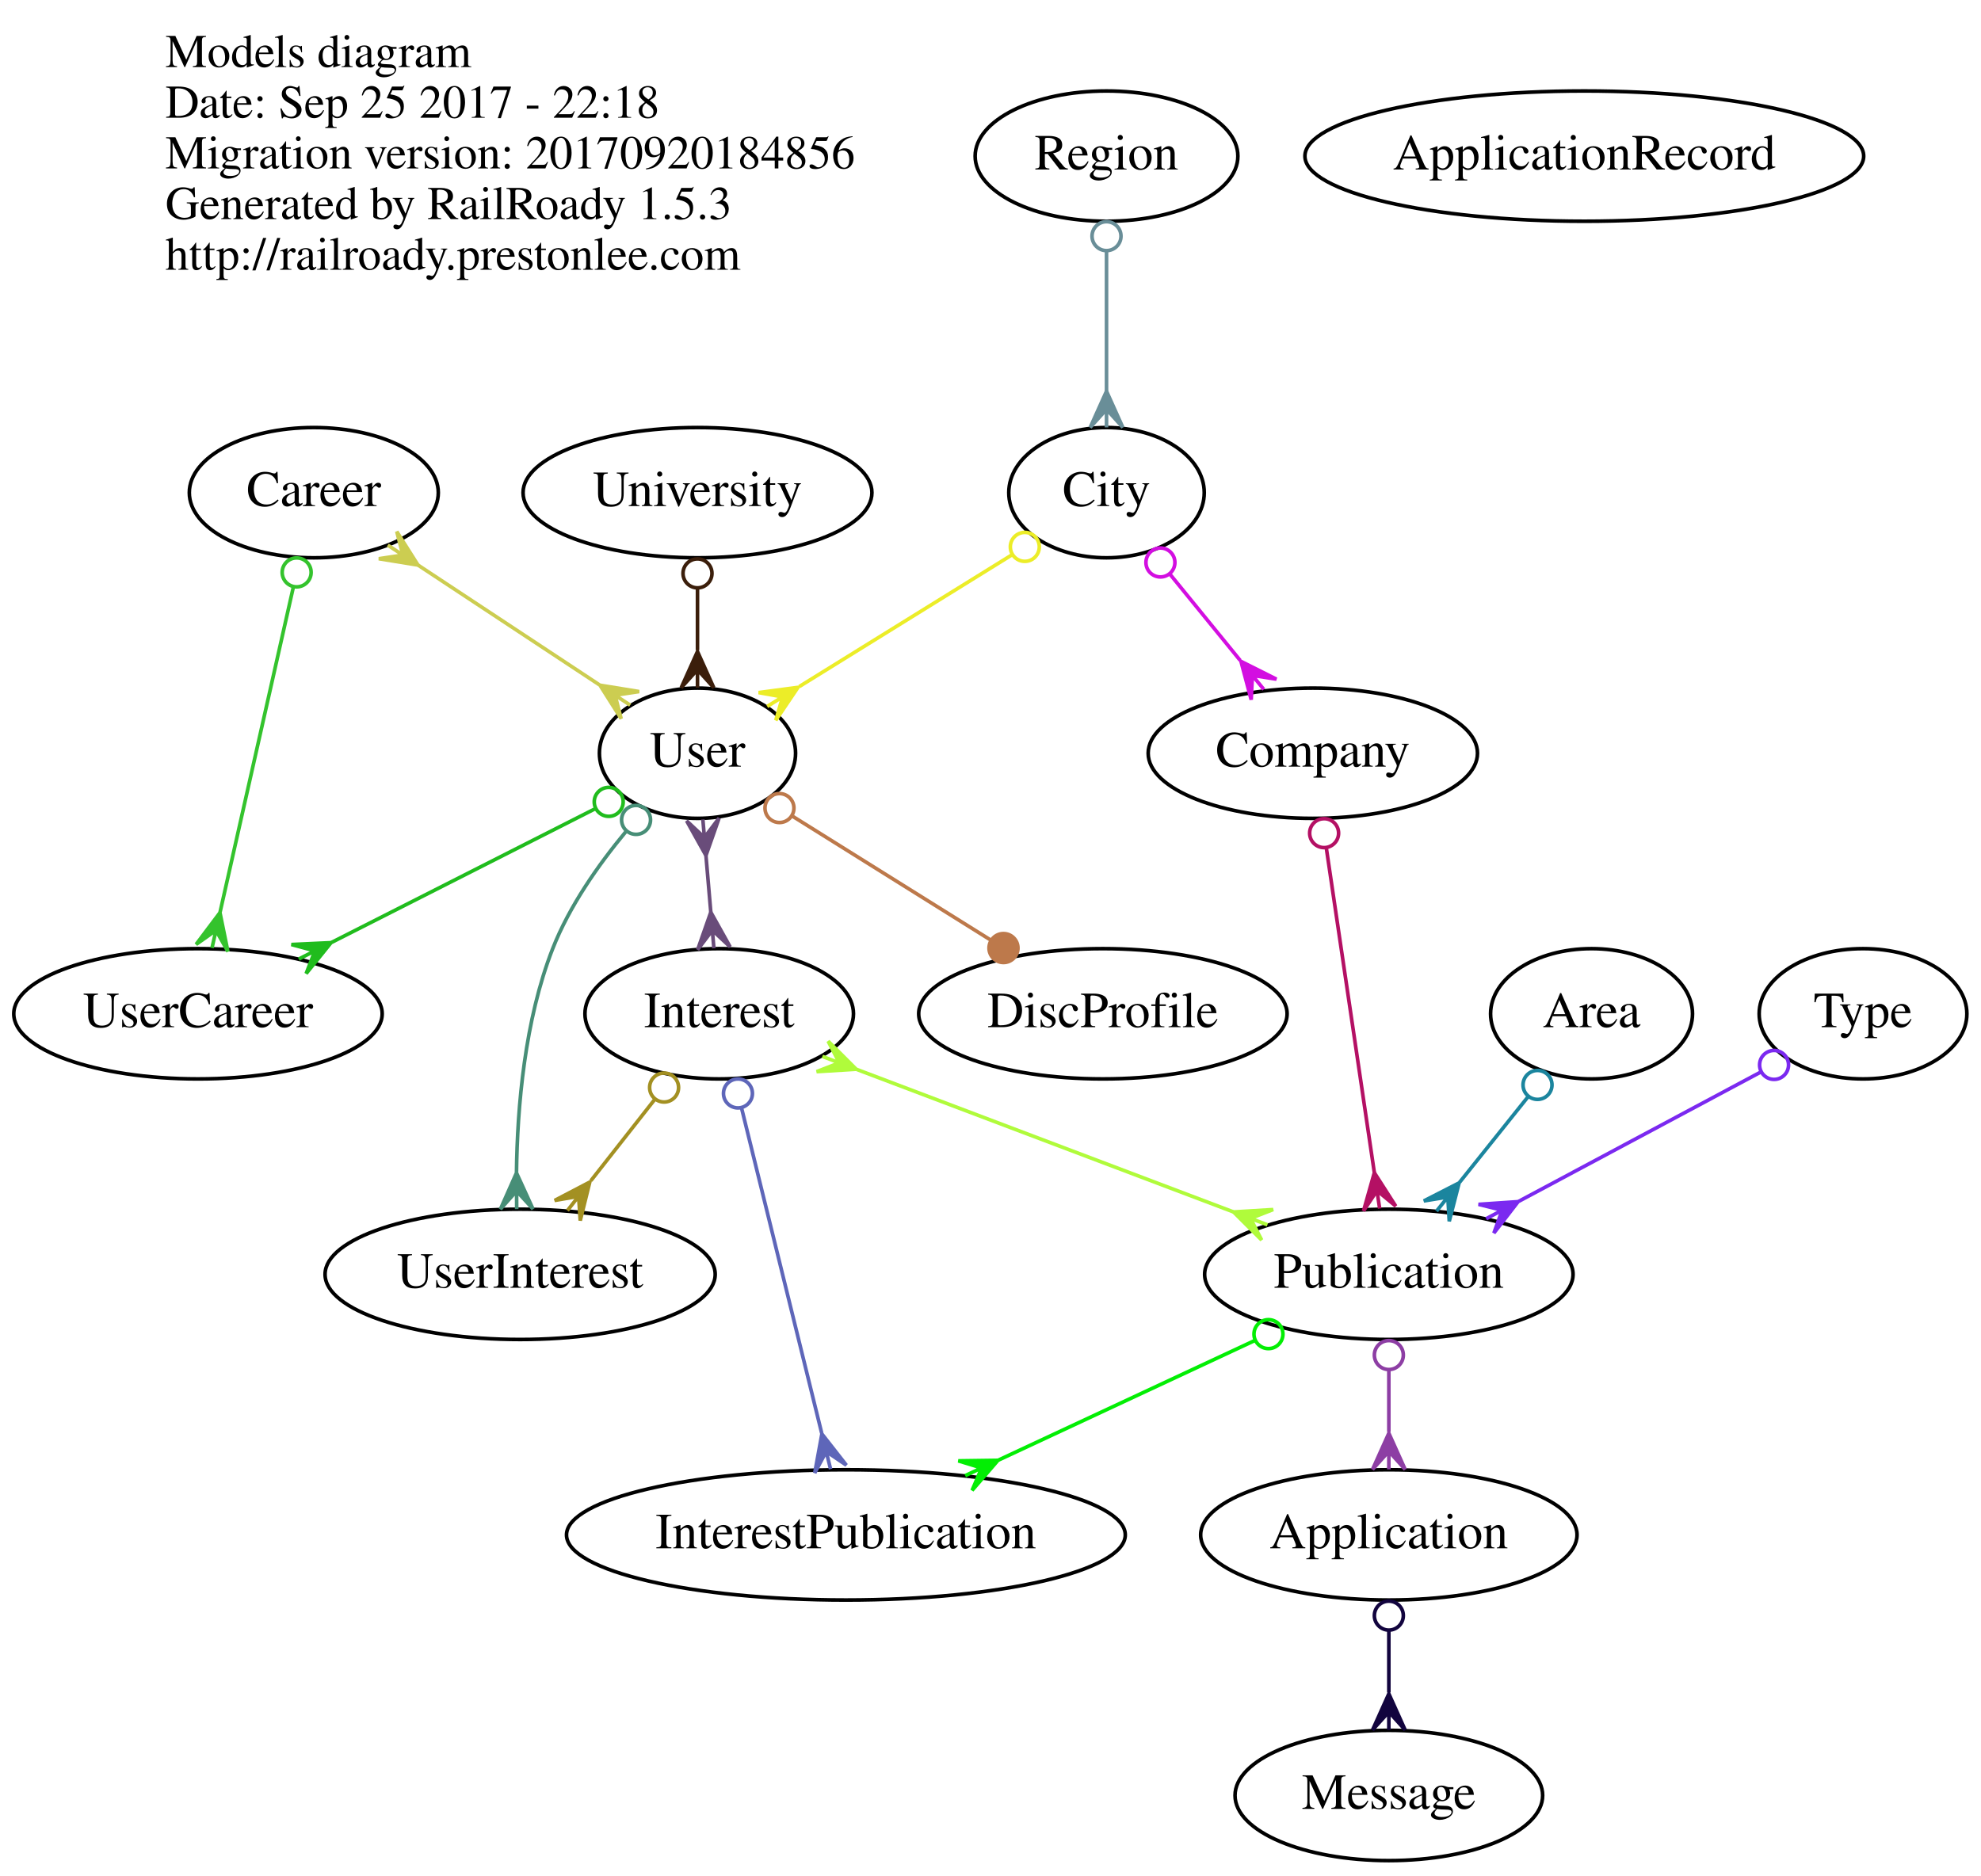
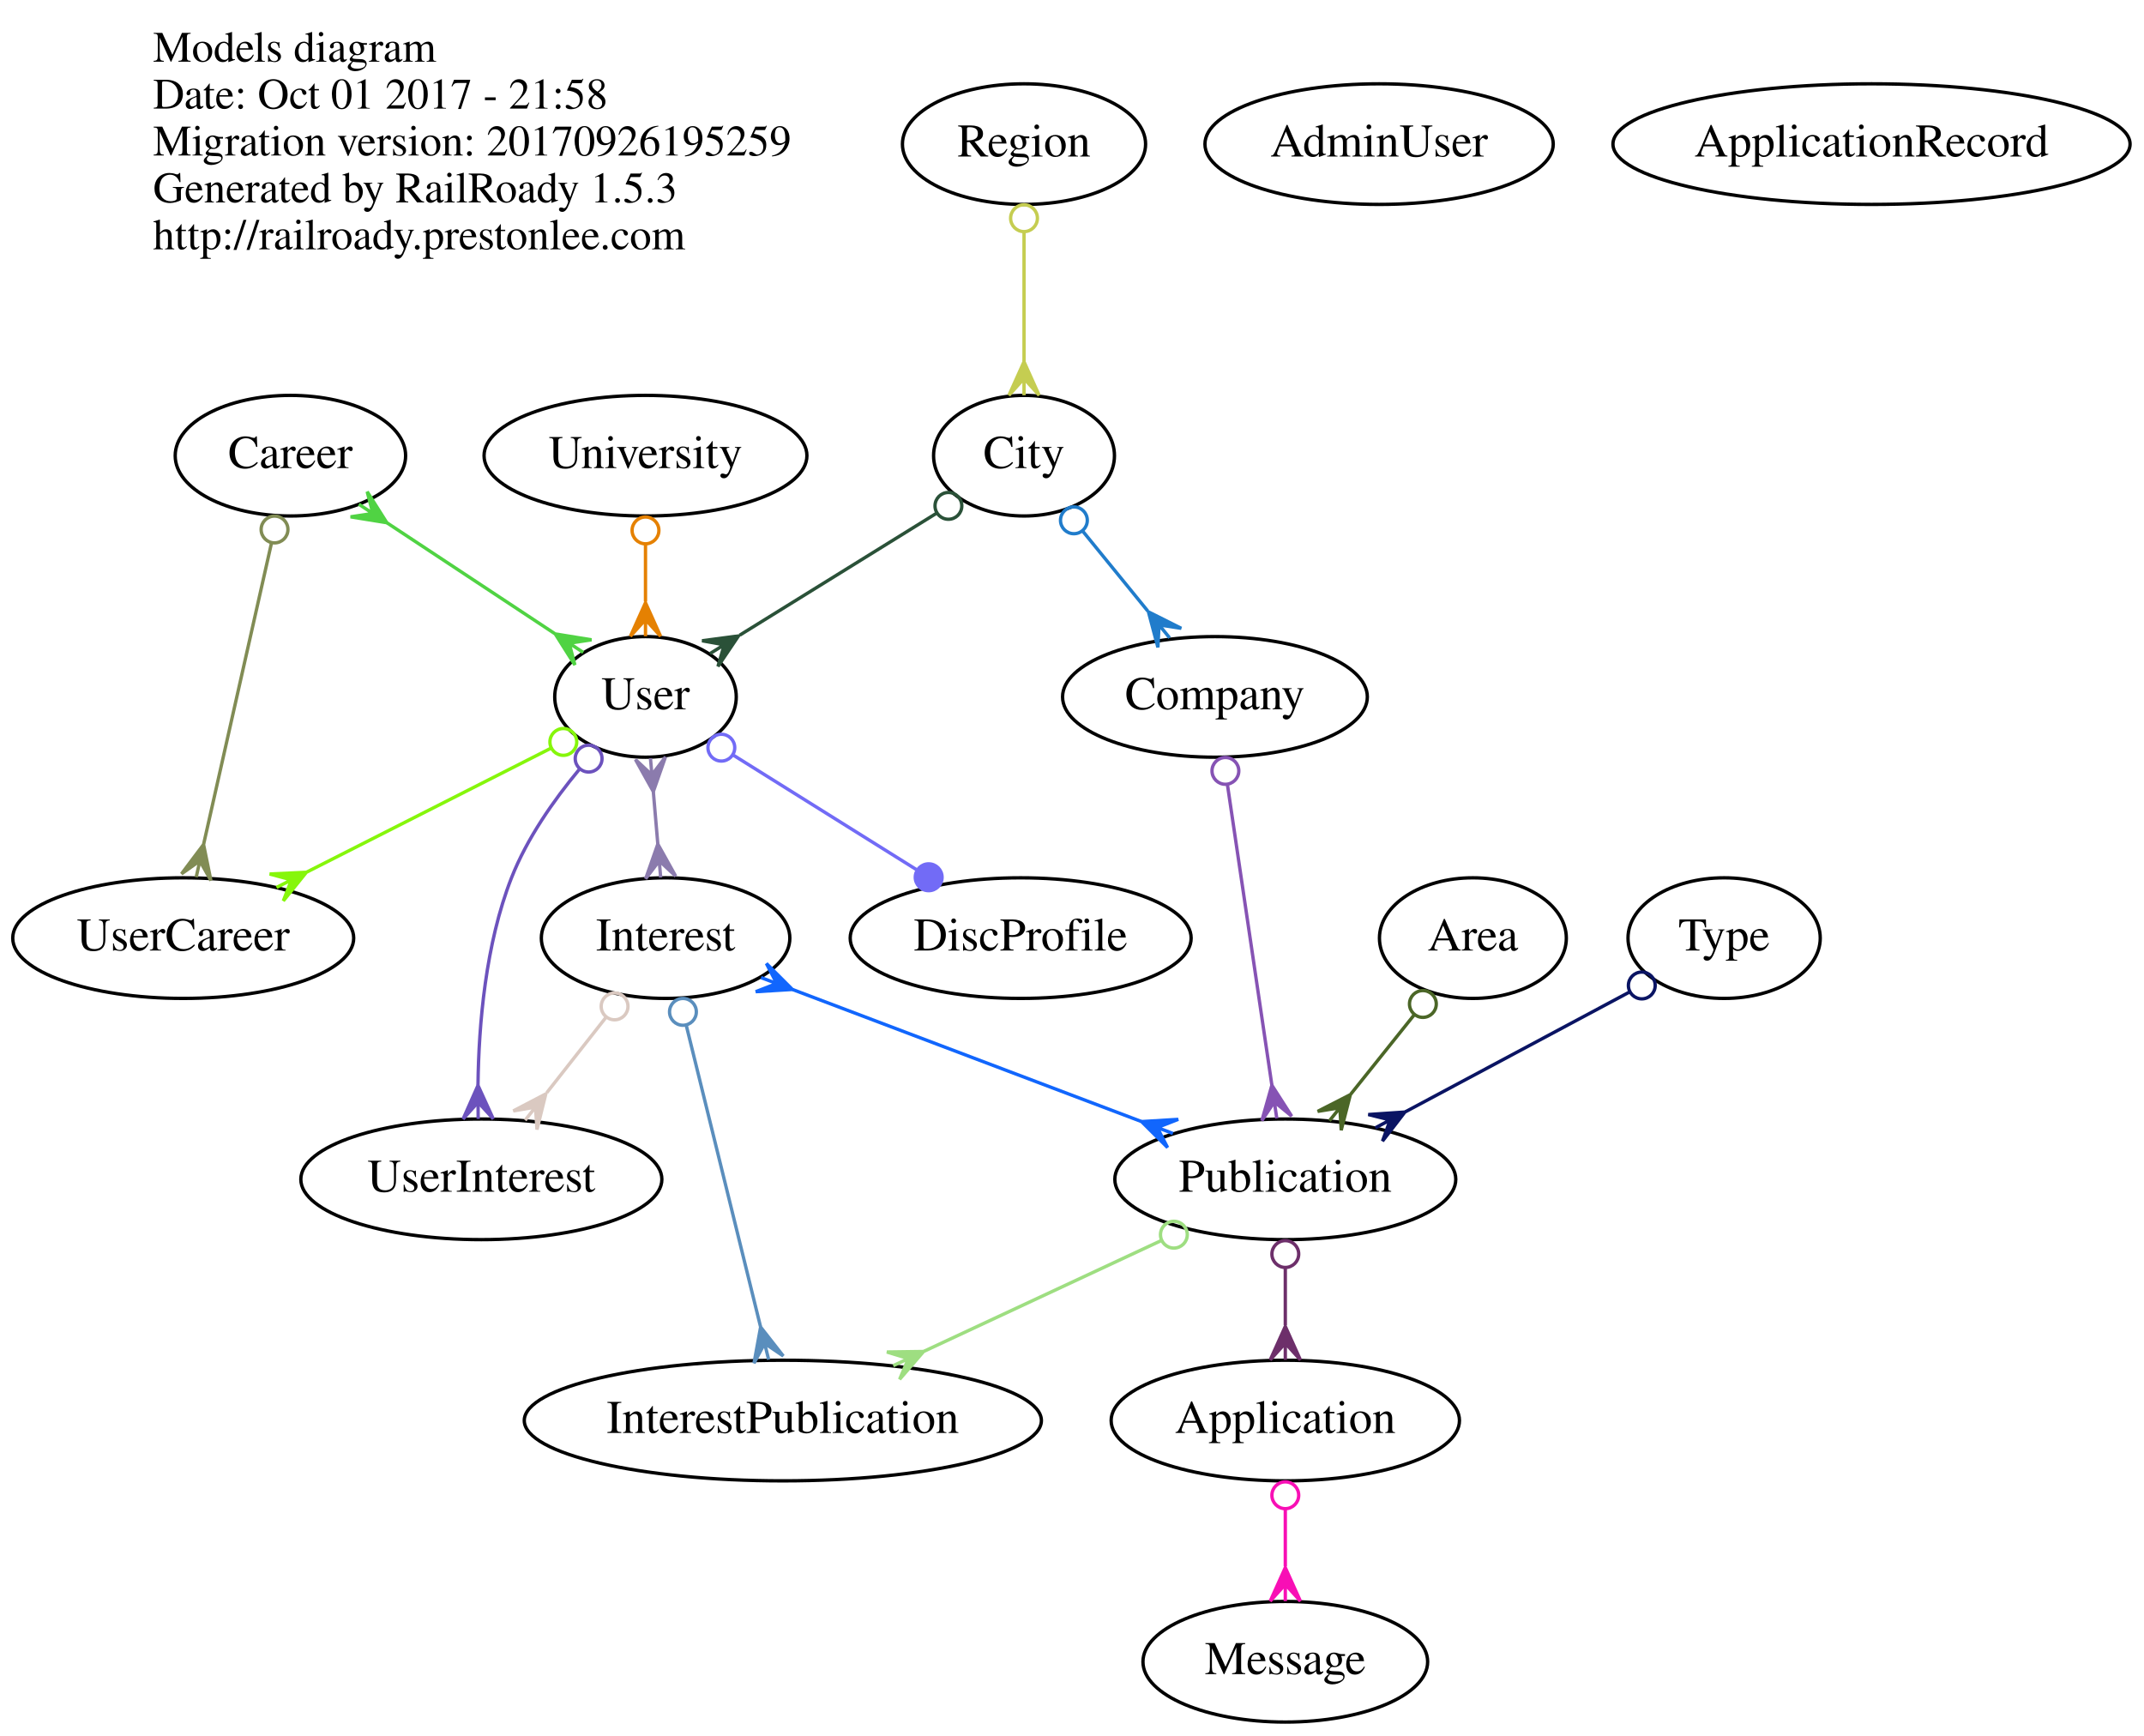
- <svg xmlns="http://www.w3.org/2000/svg" width="547pt" height="518pt" viewBox="0.00 0.00 547.29 518.00">
+ <svg xmlns="http://www.w3.org/2000/svg" width="640pt" height="518pt" viewBox="0.00 0.00 640.04 518.00">
  <g id="graph0" class="graph" transform="scale(1 1) rotate(0) translate(4 514)">
-     <polygon fill="none" stroke="none" points="-4,4 -4,-514 543.293,-514 543.293,4 -4,4" />
+     <polygon fill="none" stroke="none" points="-4,4 -4,-514 636.039,-514 636.039,4 -4,4" />
    <g id="node1" class="node">
      <text text-anchor="start" x="41.696" y="-495.6" font-family="Times,serif" font-size="13.00">Models diagram</text>
-       <text text-anchor="start" x="41.696" y="-481.6" font-family="Times,serif" font-size="13.00">Date: Sep 25 2017 - 22:18</text>
-       <text text-anchor="start" x="41.696" y="-467.6" font-family="Times,serif" font-size="13.00">Migration version: 20170920184856</text>
+       <text text-anchor="start" x="41.696" y="-481.6" font-family="Times,serif" font-size="13.00">Date: Oct 01 2017 - 21:58</text>
+       <text text-anchor="start" x="41.696" y="-467.6" font-family="Times,serif" font-size="13.00">Migration version: 20170926195259</text>
      <text text-anchor="start" x="41.696" y="-453.6" font-family="Times,serif" font-size="13.00">Generated by RailRoady 1.5.3</text>
      <text text-anchor="start" x="41.696" y="-439.6" font-family="Times,serif" font-size="13.00">http://railroady.prestonlee.com</text>
    </g>
    <g id="node2" class="node">
      <ellipse fill="none" stroke="black" cx="510.696" cy="-234" rx="28.695" ry="18" />
      <text text-anchor="middle" x="510.696" y="-230.3" font-family="Times,serif" font-size="14.00">Type</text>
    </g>
-     <g id="node12" class="node">
+     <g id="node13" class="node">
      <ellipse fill="none" stroke="black" cx="379.696" cy="-162" rx="50.892" ry="18" />
      <text text-anchor="middle" x="379.696" y="-158.3" font-family="Times,serif" font-size="14.00">Publication</text>
    </g>
    <g id="edge1" class="edge">
-       <path fill="none" stroke="#7b29f0" d="M482.386,-217.873C462.806,-207.41 436.594,-193.404 415.554,-182.161" />
-       <ellipse fill="none" stroke="#7b29f0" cx="486.12" cy="-219.868" rx="4" ry="4" />
-       <polygon fill="#7b29f0" stroke="#7b29f0" points="415.411,-182.084 408.712,-173.403 411.001,-179.728 406.591,-177.371 406.591,-177.371 406.591,-177.371 411.001,-179.728 404.47,-181.34 415.411,-182.084 415.411,-182.084" />
+       <path fill="none" stroke="#0a1463" d="M482.386,-217.873C462.806,-207.41 436.594,-193.404 415.554,-182.161" />
+       <ellipse fill="none" stroke="#0a1463" cx="486.12" cy="-219.868" rx="4" ry="4" />
+       <polygon fill="#0a1463" stroke="#0a1463" points="415.411,-182.084 408.712,-173.403 411.001,-179.728 406.591,-177.371 406.591,-177.371 406.591,-177.371 411.001,-179.728 404.47,-181.34 415.411,-182.084 415.411,-182.084" />
    </g>
    <g id="node3" class="node">
      <ellipse fill="none" stroke="black" cx="300.696" cy="-234" rx="50.892" ry="18" />
      <text text-anchor="middle" x="300.696" y="-230.3" font-family="Times,serif" font-size="14.00">DiscProfile</text>
    </g>
    <g id="node4" class="node">
      <ellipse fill="none" stroke="black" cx="379.696" cy="-18" rx="42.494" ry="18" />
      <text text-anchor="middle" x="379.696" y="-14.3" font-family="Times,serif" font-size="14.00">Message</text>
    </g>
    <g id="node5" class="node">
      <ellipse fill="none" stroke="black" cx="82.695" cy="-378" rx="34.394" ry="18" />
      <text text-anchor="middle" x="82.695" y="-374.3" font-family="Times,serif" font-size="14.00">Career</text>
    </g>
-     <g id="node7" class="node">
+     <g id="node8" class="node">
      <ellipse fill="none" stroke="black" cx="188.696" cy="-306" rx="27.097" ry="18" />
      <text text-anchor="middle" x="188.696" y="-302.3" font-family="Times,serif" font-size="14.00">User</text>
    </g>
    <g id="edge3" class="edge">
-       <path fill="none" stroke="#cccd51" d="M111.56,-357.938C127.145,-347.646 146.271,-335.016 161.579,-324.907" />
-       <polygon fill="#cccd51" stroke="#cccd51" points="111.478,-357.993 100.654,-359.748 107.306,-360.748 103.133,-363.503 103.133,-363.503 103.133,-363.503 107.306,-360.748 105.613,-367.258 111.478,-357.993 111.478,-357.993" />
-       <polygon fill="#cccd51" stroke="#cccd51" points="161.751,-324.794 172.575,-323.038 165.923,-322.039 170.095,-319.283 170.095,-319.283 170.095,-319.283 165.923,-322.039 167.615,-315.528 161.751,-324.794 161.751,-324.794" />
+       <path fill="none" stroke="#50d343" d="M111.56,-357.938C127.145,-347.646 146.271,-335.016 161.579,-324.907" />
+       <polygon fill="#50d343" stroke="#50d343" points="111.478,-357.993 100.654,-359.748 107.306,-360.748 103.133,-363.503 103.133,-363.503 103.133,-363.503 107.306,-360.748 105.613,-367.258 111.478,-357.993 111.478,-357.993" />
+       <polygon fill="#50d343" stroke="#50d343" points="161.751,-324.794 172.575,-323.038 165.923,-322.039 170.095,-319.283 170.095,-319.283 170.095,-319.283 165.923,-322.039 167.615,-315.528 161.751,-324.794 161.751,-324.794" />
    </g>
-     <g id="node13" class="node">
+     <g id="node14" class="node">
      <ellipse fill="none" stroke="black" cx="50.696" cy="-234" rx="50.892" ry="18" />
      <text text-anchor="middle" x="50.696" y="-230.3" font-family="Times,serif" font-size="14.00">UserCareer</text>
    </g>
    <g id="edge2" class="edge">
-       <path fill="none" stroke="#34c32d" d="M77.046,-351.929C71.366,-326.725 62.638,-287.994 56.801,-262.095" />
-       <ellipse fill="none" stroke="#34c32d" cx="77.956" cy="-355.969" rx="4" ry="4" />
-       <polygon fill="#34c32d" stroke="#34c32d" points="56.768,-261.945 58.959,-251.2 55.668,-257.067 54.569,-252.189 54.569,-252.189 54.569,-252.189 55.668,-257.067 50.179,-253.179 56.768,-261.945 56.768,-261.945" />
+       <path fill="none" stroke="#818c54" d="M77.046,-351.929C71.366,-326.725 62.638,-287.994 56.801,-262.095" />
+       <ellipse fill="none" stroke="#818c54" cx="77.956" cy="-355.969" rx="4" ry="4" />
+       <polygon fill="#818c54" stroke="#818c54" points="56.768,-261.945 58.959,-251.2 55.668,-257.067 54.569,-252.189 54.569,-252.189 54.569,-252.189 55.668,-257.067 50.179,-253.179 56.768,-261.945 56.768,-261.945" />
    </g>
    <g id="node6" class="node">
+       <ellipse fill="none" stroke="black" cx="407.696" cy="-471" rx="51.991" ry="18" />
+       <text text-anchor="middle" x="407.696" y="-467.3" font-family="Times,serif" font-size="14.00">AdminUser</text>
+     </g>
+     <g id="node7" class="node">
      <ellipse fill="none" stroke="black" cx="358.696" cy="-306" rx="45.492" ry="18" />
      <text text-anchor="middle" x="358.696" y="-302.3" font-family="Times,serif" font-size="14.00">Company</text>
    </g>
    <g id="edge4" class="edge">
-       <path fill="none" stroke="#b41064" d="M362.403,-279.929C366.131,-254.725 371.858,-215.994 375.689,-190.095" />
-       <ellipse fill="none" stroke="#b41064" cx="361.814" cy="-283.915" rx="4" ry="4" />
-       <polygon fill="#b41064" stroke="#b41064" points="375.69,-190.082 381.605,-180.848 376.422,-185.135 377.153,-180.189 377.153,-180.189 377.153,-180.189 376.422,-185.135 372.702,-179.531 375.69,-190.082 375.69,-190.082" />
+       <path fill="none" stroke="#8653b4" d="M362.403,-279.929C366.131,-254.725 371.858,-215.994 375.689,-190.095" />
+       <ellipse fill="none" stroke="#8653b4" cx="361.814" cy="-283.915" rx="4" ry="4" />
+       <polygon fill="#8653b4" stroke="#8653b4" points="375.69,-190.082 381.605,-180.848 376.422,-185.135 377.153,-180.189 377.153,-180.189 377.153,-180.189 376.422,-185.135 372.702,-179.531 375.69,-190.082 375.69,-190.082" />
    </g>
    <g id="edge8" class="edge">
-       <path fill="none" stroke="#bd794b" d="M215.02,-288.547C231.34,-278.347 252.39,-265.191 269.54,-254.472" />
-       <ellipse fill="none" stroke="#bd794b" cx="211.341" cy="-290.847" rx="4" ry="4" />
-       <ellipse fill="#bd794b" stroke="#bd794b" cx="273.234" cy="-252.164" rx="4" ry="4" />
+       <path fill="none" stroke="#726bf6" d="M215.02,-288.547C231.34,-278.347 252.39,-265.191 269.54,-254.472" />
+       <ellipse fill="none" stroke="#726bf6" cx="211.341" cy="-290.847" rx="4" ry="4" />
+       <ellipse fill="#726bf6" stroke="#726bf6" cx="273.234" cy="-252.164" rx="4" ry="4" />
    </g>
-     <g id="node11" class="node">
+     <g id="node12" class="node">
      <ellipse fill="none" stroke="black" cx="194.696" cy="-234" rx="37.093" ry="18" />
      <text text-anchor="middle" x="194.696" y="-230.3" font-family="Times,serif" font-size="14.00">Interest</text>
    </g>
    <g id="edge7" class="edge">
-       <path fill="none" stroke="#694c7a" d="M191.038,-277.665C191.477,-272.552 191.935,-267.21 192.372,-262.104" />
-       <polygon fill="#694c7a" stroke="#694c7a" points="191.033,-277.733 185.695,-287.312 190.606,-282.715 190.179,-287.697 190.179,-287.697 190.179,-287.697 190.606,-282.715 194.662,-288.081 191.033,-277.733 191.033,-277.733" />
-       <polygon fill="#694c7a" stroke="#694c7a" points="192.375,-262.068 197.713,-252.489 192.802,-257.086 193.229,-252.104 193.229,-252.104 193.229,-252.104 192.802,-257.086 188.746,-251.72 192.375,-262.068 192.375,-262.068" />
+       <path fill="none" stroke="#8b7bad" d="M191.038,-277.665C191.477,-272.552 191.935,-267.21 192.372,-262.104" />
+       <polygon fill="#8b7bad" stroke="#8b7bad" points="191.033,-277.733 185.695,-287.312 190.606,-282.715 190.179,-287.697 190.179,-287.697 190.179,-287.697 190.606,-282.715 194.662,-288.081 191.033,-277.733 191.033,-277.733" />
+       <polygon fill="#8b7bad" stroke="#8b7bad" points="192.375,-262.068 197.713,-252.489 192.802,-257.086 193.229,-252.104 193.229,-252.104 193.229,-252.104 192.802,-257.086 188.746,-251.72 192.375,-262.068 192.375,-262.068" />
    </g>
    <g id="edge5" class="edge">
-       <path fill="none" stroke="#20bc1d" d="M160.348,-290.621C139.312,-279.95 110.44,-265.305 87.603,-253.721" />
-       <ellipse fill="none" stroke="#20bc1d" cx="164.169" cy="-292.559" rx="4" ry="4" />
-       <polygon fill="#20bc1d" stroke="#20bc1d" points="87.462,-253.65 80.58,-245.113 83.003,-251.388 78.544,-249.126 78.544,-249.126 78.544,-249.126 83.003,-251.388 76.508,-253.139 87.462,-253.65 87.462,-253.65" />
+       <path fill="none" stroke="#86f60b" d="M160.348,-290.621C139.312,-279.95 110.44,-265.305 87.603,-253.721" />
+       <ellipse fill="none" stroke="#86f60b" cx="164.169" cy="-292.559" rx="4" ry="4" />
+       <polygon fill="#86f60b" stroke="#86f60b" points="87.462,-253.65 80.58,-245.113 83.003,-251.388 78.544,-249.126 78.544,-249.126 78.544,-249.126 83.003,-251.388 76.508,-253.139 87.462,-253.65 87.462,-253.65" />
    </g>
-     <g id="node16" class="node">
+     <g id="node17" class="node">
      <ellipse fill="none" stroke="black" cx="139.696" cy="-162" rx="53.891" ry="18" />
      <text text-anchor="middle" x="139.696" y="-158.3" font-family="Times,serif" font-size="14.00">UserInterest</text>
    </g>
    <g id="edge6" class="edge">
-       <path fill="none" stroke="#478e77" d="M168.903,-284.325C161.278,-275.134 153.3,-263.745 148.696,-252 140.96,-232.271 138.914,-208.288 138.69,-190.191" />
-       <ellipse fill="none" stroke="#478e77" cx="171.722" cy="-287.579" rx="4" ry="4" />
-       <polygon fill="#478e77" stroke="#478e77" points="138.691,-190.034 143.245,-180.059 138.718,-185.034 138.745,-180.034 138.745,-180.034 138.745,-180.034 138.718,-185.034 134.245,-180.01 138.691,-190.034 138.691,-190.034" />
-     </g>
-     <g id="node8" class="node">
-       <ellipse fill="none" stroke="black" cx="433.696" cy="-471" rx="77.187" ry="18" />
-       <text text-anchor="middle" x="433.696" y="-467.3" font-family="Times,serif" font-size="14.00">ApplicationRecord</text>
+       <path fill="none" stroke="#6c52bd" d="M168.903,-284.325C161.278,-275.134 153.3,-263.745 148.696,-252 140.96,-232.271 138.914,-208.288 138.69,-190.191" />
+       <ellipse fill="none" stroke="#6c52bd" cx="171.722" cy="-287.579" rx="4" ry="4" />
+       <polygon fill="#6c52bd" stroke="#6c52bd" points="138.691,-190.034 143.245,-180.059 138.718,-185.034 138.745,-180.034 138.745,-180.034 138.745,-180.034 138.718,-185.034 134.245,-180.01 138.691,-190.034 138.691,-190.034" />
    </g>
    <g id="node9" class="node">
+       <ellipse fill="none" stroke="black" cx="554.696" cy="-471" rx="77.187" ry="18" />
+       <text text-anchor="middle" x="554.696" y="-467.3" font-family="Times,serif" font-size="14.00">ApplicationRecord</text>
+     </g>
+     <g id="node10" class="node">
      <ellipse fill="none" stroke="black" cx="379.696" cy="-90" rx="51.991" ry="18" />
      <text text-anchor="middle" x="379.696" y="-86.3" font-family="Times,serif" font-size="14.00">Application</text>
    </g>
    <g id="edge9" class="edge">
-       <path fill="none" stroke="#12043e" d="M379.696,-63.64C379.696,-58.063 379.696,-52.132 379.696,-46.476" />
-       <ellipse fill="none" stroke="#12043e" cx="379.696" cy="-67.697" rx="4" ry="4" />
-       <polygon fill="#12043e" stroke="#12043e" points="379.696,-46.104 384.196,-36.104 379.696,-41.104 379.696,-36.104 379.696,-36.104 379.696,-36.104 379.696,-41.104 375.196,-36.104 379.696,-46.104 379.696,-46.104" />
+       <path fill="none" stroke="#f80fb5" d="M379.696,-63.64C379.696,-58.063 379.696,-52.132 379.696,-46.476" />
+       <ellipse fill="none" stroke="#f80fb5" cx="379.696" cy="-67.697" rx="4" ry="4" />
+       <polygon fill="#f80fb5" stroke="#f80fb5" points="379.696,-46.104 384.196,-36.104 379.696,-41.104 379.696,-36.104 379.696,-36.104 379.696,-36.104 379.696,-41.104 375.196,-36.104 379.696,-46.104 379.696,-46.104" />
    </g>
-     <g id="node10" class="node">
+     <g id="node11" class="node">
      <ellipse fill="none" stroke="black" cx="188.696" cy="-378" rx="48.192" ry="18" />
      <text text-anchor="middle" x="188.696" y="-374.3" font-family="Times,serif" font-size="14.00">University</text>
    </g>
    <g id="edge10" class="edge">
-       <path fill="none" stroke="#3b1e0b" d="M188.696,-351.64C188.696,-346.063 188.696,-340.132 188.696,-334.476" />
-       <ellipse fill="none" stroke="#3b1e0b" cx="188.696" cy="-355.697" rx="4" ry="4" />
-       <polygon fill="#3b1e0b" stroke="#3b1e0b" points="188.696,-334.104 193.196,-324.104 188.696,-329.104 188.696,-324.104 188.696,-324.104 188.696,-324.104 188.696,-329.104 184.196,-324.104 188.696,-334.104 188.696,-334.104" />
+       <path fill="none" stroke="#e58102" d="M188.696,-351.64C188.696,-346.063 188.696,-340.132 188.696,-334.476" />
+       <ellipse fill="none" stroke="#e58102" cx="188.696" cy="-355.697" rx="4" ry="4" />
+       <polygon fill="#e58102" stroke="#e58102" points="188.696,-334.104 193.196,-324.104 188.696,-329.104 188.696,-324.104 188.696,-324.104 188.696,-324.104 188.696,-329.104 184.196,-324.104 188.696,-334.104 188.696,-334.104" />
    </g>
    <g id="edge13" class="edge">
-       <path fill="none" stroke="#b0fb3b" d="M232.62,-218.65C262.872,-207.204 305.246,-191.17 336.745,-179.252" />
-       <polygon fill="#b0fb3b" stroke="#b0fb3b" points="232.549,-218.677 221.604,-218.007 227.873,-220.446 223.196,-222.216 223.196,-222.216 223.196,-222.216 227.873,-220.446 224.789,-226.425 232.549,-218.677 232.549,-218.677" />
-       <polygon fill="#b0fb3b" stroke="#b0fb3b" points="336.793,-179.234 347.738,-179.903 341.469,-177.464 346.146,-175.695 346.146,-175.695 346.146,-175.695 341.469,-177.464 344.553,-171.486 336.793,-179.234 336.793,-179.234" />
+       <path fill="none" stroke="#1166fd" d="M232.62,-218.65C262.872,-207.204 305.246,-191.17 336.745,-179.252" />
+       <polygon fill="#1166fd" stroke="#1166fd" points="232.549,-218.677 221.604,-218.007 227.873,-220.446 223.196,-222.216 223.196,-222.216 223.196,-222.216 227.873,-220.446 224.789,-226.425 232.549,-218.677 232.549,-218.677" />
+       <polygon fill="#1166fd" stroke="#1166fd" points="336.793,-179.234 347.738,-179.903 341.469,-177.464 346.146,-175.695 346.146,-175.695 346.146,-175.695 341.469,-177.464 344.553,-171.486 336.793,-179.234 336.793,-179.234" />
    </g>
-     <g id="node15" class="node">
+     <g id="node16" class="node">
      <ellipse fill="none" stroke="black" cx="229.696" cy="-90" rx="77.187" ry="18" />
      <text text-anchor="middle" x="229.696" y="-86.3" font-family="Times,serif" font-size="14.00">InterestPublication</text>
    </g>
    <g id="edge12" class="edge">
-       <path fill="none" stroke="#5e66b9" d="M200.875,-207.929C207.087,-182.725 216.634,-143.994 223.017,-118.095" />
-       <ellipse fill="none" stroke="#5e66b9" cx="199.875" cy="-211.988" rx="4" ry="4" />
-       <polygon fill="#5e66b9" stroke="#5e66b9" points="223.065,-117.899 229.828,-109.266 224.262,-113.044 225.459,-108.189 225.459,-108.189 225.459,-108.189 224.262,-113.044 221.089,-107.112 223.065,-117.899 223.065,-117.899" />
+       <path fill="none" stroke="#5a8ebd" d="M200.875,-207.929C207.087,-182.725 216.634,-143.994 223.017,-118.095" />
+       <ellipse fill="none" stroke="#5a8ebd" cx="199.875" cy="-211.988" rx="4" ry="4" />
+       <polygon fill="#5a8ebd" stroke="#5a8ebd" points="223.065,-117.899 229.828,-109.266 224.262,-113.044 225.459,-108.189 225.459,-108.189 225.459,-108.189 224.262,-113.044 221.089,-107.112 223.065,-117.899 223.065,-117.899" />
    </g>
    <g id="edge11" class="edge">
-       <path fill="none" stroke="#a39022" d="M176.976,-210.448C171.318,-203.247 165.026,-195.238 159.246,-187.882" />
-       <ellipse fill="none" stroke="#a39022" cx="179.468" cy="-213.619" rx="4" ry="4" />
-       <polygon fill="#a39022" stroke="#a39022" points="158.943,-187.497 156.303,-176.853 155.854,-183.565 152.765,-179.633 152.765,-179.633 152.765,-179.633 155.854,-183.565 149.226,-182.414 158.943,-187.497 158.943,-187.497" />
+       <path fill="none" stroke="#dac9c1" d="M176.976,-210.448C171.318,-203.247 165.026,-195.238 159.246,-187.882" />
+       <ellipse fill="none" stroke="#dac9c1" cx="179.468" cy="-213.619" rx="4" ry="4" />
+       <polygon fill="#dac9c1" stroke="#dac9c1" points="158.943,-187.497 156.303,-176.853 155.854,-183.565 152.765,-179.633 152.765,-179.633 152.765,-179.633 155.854,-183.565 149.226,-182.414 158.943,-187.497 158.943,-187.497" />
    </g>
    <g id="edge15" class="edge">
-       <path fill="none" stroke="#8d3ea4" d="M379.696,-135.64C379.696,-130.063 379.696,-124.132 379.696,-118.476" />
-       <ellipse fill="none" stroke="#8d3ea4" cx="379.696" cy="-139.697" rx="4" ry="4" />
-       <polygon fill="#8d3ea4" stroke="#8d3ea4" points="379.696,-118.104 384.196,-108.104 379.696,-113.104 379.696,-108.104 379.696,-108.104 379.696,-108.104 379.696,-113.104 375.196,-108.104 379.696,-118.104 379.696,-118.104" />
+       <path fill="none" stroke="#6d2f6a" d="M379.696,-135.64C379.696,-130.063 379.696,-124.132 379.696,-118.476" />
+       <ellipse fill="none" stroke="#6d2f6a" cx="379.696" cy="-139.697" rx="4" ry="4" />
+       <polygon fill="#6d2f6a" stroke="#6d2f6a" points="379.696,-118.104 384.196,-108.104 379.696,-113.104 379.696,-108.104 379.696,-108.104 379.696,-108.104 379.696,-113.104 375.196,-108.104 379.696,-118.104 379.696,-118.104" />
    </g>
    <g id="edge14" class="edge">
-       <path fill="none" stroke="#03ee04" d="M342.705,-143.738C321.253,-133.727 294.162,-121.084 271.882,-110.687" />
-       <ellipse fill="none" stroke="#03ee04" cx="346.436" cy="-145.479" rx="4" ry="4" />
-       <polygon fill="#03ee04" stroke="#03ee04" points="271.72,-110.612 264.562,-102.305 267.19,-108.497 262.659,-106.383 262.659,-106.383 262.659,-106.383 267.19,-108.497 260.756,-110.461 271.72,-110.612 271.72,-110.612" />
+       <path fill="none" stroke="#9ede81" d="M342.705,-143.738C321.253,-133.727 294.162,-121.084 271.882,-110.687" />
+       <ellipse fill="none" stroke="#9ede81" cx="346.436" cy="-145.479" rx="4" ry="4" />
+       <polygon fill="#9ede81" stroke="#9ede81" points="271.72,-110.612 264.562,-102.305 267.19,-108.497 262.659,-106.383 262.659,-106.383 262.659,-106.383 267.19,-108.497 260.756,-110.461 271.72,-110.612 271.72,-110.612" />
    </g>
-     <g id="node14" class="node">
+     <g id="node15" class="node">
      <ellipse fill="none" stroke="black" cx="301.696" cy="-471" rx="36.294" ry="18" />
      <text text-anchor="middle" x="301.696" y="-467.3" font-family="Times,serif" font-size="14.00">Region</text>
    </g>
-     <g id="node18" class="node">
+     <g id="node19" class="node">
      <ellipse fill="none" stroke="black" cx="301.696" cy="-378" rx="27" ry="18" />
      <text text-anchor="middle" x="301.696" y="-374.3" font-family="Times,serif" font-size="14.00">City</text>
    </g>
    <g id="edge16" class="edge">
-       <path fill="none" stroke="#698e98" d="M301.696,-444.729C301.696,-432.725 301.696,-418.362 301.696,-406.129" />
-       <ellipse fill="none" stroke="#698e98" cx="301.696" cy="-448.884" rx="4" ry="4" />
-       <polygon fill="#698e98" stroke="#698e98" points="301.696,-406.04 306.196,-396.04 301.696,-401.04 301.696,-396.04 301.696,-396.04 301.696,-396.04 301.696,-401.04 297.196,-396.04 301.696,-406.04 301.696,-406.04" />
+       <path fill="none" stroke="#c5cd51" d="M301.696,-444.729C301.696,-432.725 301.696,-418.362 301.696,-406.129" />
+       <ellipse fill="none" stroke="#c5cd51" cx="301.696" cy="-448.884" rx="4" ry="4" />
+       <polygon fill="#c5cd51" stroke="#c5cd51" points="301.696,-406.04 306.196,-396.04 301.696,-401.04 301.696,-396.04 301.696,-396.04 301.696,-396.04 301.696,-401.04 297.196,-396.04 301.696,-406.04 301.696,-406.04" />
    </g>
-     <g id="node17" class="node">
+     <g id="node18" class="node">
      <ellipse fill="none" stroke="black" cx="435.696" cy="-234" rx="27.895" ry="18" />
      <text text-anchor="middle" x="435.696" y="-230.3" font-family="Times,serif" font-size="14.00">Area</text>
    </g>
    <g id="edge17" class="edge">
-       <path fill="none" stroke="#1b859e" d="M418.133,-211.047C412.133,-203.547 405.386,-195.114 399.24,-187.43" />
-       <ellipse fill="none" stroke="#1b859e" cx="420.768" cy="-214.341" rx="4" ry="4" />
-       <polygon fill="#1b859e" stroke="#1b859e" points="399.116,-187.276 396.383,-176.656 395.993,-183.372 392.869,-179.467 392.869,-179.467 392.869,-179.467 395.993,-183.372 389.355,-182.278 399.116,-187.276 399.116,-187.276" />
+       <path fill="none" stroke="#4b6627" d="M418.133,-211.047C412.133,-203.547 405.386,-195.114 399.24,-187.43" />
+       <ellipse fill="none" stroke="#4b6627" cx="420.768" cy="-214.341" rx="4" ry="4" />
+       <polygon fill="#4b6627" stroke="#4b6627" points="399.116,-187.276 396.383,-176.656 395.993,-183.372 392.869,-179.467 392.869,-179.467 392.869,-179.467 395.993,-183.372 389.355,-182.278 399.116,-187.276 399.116,-187.276" />
    </g>
    <g id="edge19" class="edge">
-       <path fill="none" stroke="#d30ee1" d="M319.29,-355.392C325.408,-347.879 332.316,-339.396 338.619,-331.655" />
-       <ellipse fill="none" stroke="#d30ee1" cx="316.589" cy="-358.709" rx="4" ry="4" />
-       <polygon fill="#d30ee1" stroke="#d30ee1" points="338.841,-331.382 348.645,-326.469 341.999,-327.505 345.156,-323.628 345.156,-323.628 345.156,-323.628 341.999,-327.505 341.666,-320.786 338.841,-331.382 338.841,-331.382" />
+       <path fill="none" stroke="#207ccb" d="M319.29,-355.392C325.408,-347.879 332.316,-339.396 338.619,-331.655" />
+       <ellipse fill="none" stroke="#207ccb" cx="316.589" cy="-358.709" rx="4" ry="4" />
+       <polygon fill="#207ccb" stroke="#207ccb" points="338.841,-331.382 348.645,-326.469 341.999,-327.505 345.156,-323.628 345.156,-323.628 345.156,-323.628 341.999,-327.505 341.666,-320.786 338.841,-331.382 338.841,-331.382" />
    </g>
    <g id="edge18" class="edge">
-       <path fill="none" stroke="#eced28" d="M275.574,-360.818C257.992,-349.927 234.825,-335.576 216.836,-324.432" />
-       <ellipse fill="none" stroke="#eced28" cx="279.126" cy="-363.019" rx="4" ry="4" />
-       <polygon fill="#eced28" stroke="#eced28" points="216.46,-324.199 210.328,-315.107 212.209,-321.566 207.958,-318.933 207.958,-318.933 207.958,-318.933 212.209,-321.566 205.589,-322.758 216.46,-324.199 216.46,-324.199" />
+       <path fill="none" stroke="#2a5138" d="M275.574,-360.818C257.992,-349.927 234.825,-335.576 216.836,-324.432" />
+       <ellipse fill="none" stroke="#2a5138" cx="279.126" cy="-363.019" rx="4" ry="4" />
+       <polygon fill="#2a5138" stroke="#2a5138" points="216.46,-324.199 210.328,-315.107 212.209,-321.566 207.958,-318.933 207.958,-318.933 207.958,-318.933 212.209,-321.566 205.589,-322.758 216.46,-324.199 216.46,-324.199" />
    </g>
  </g>
</svg>
